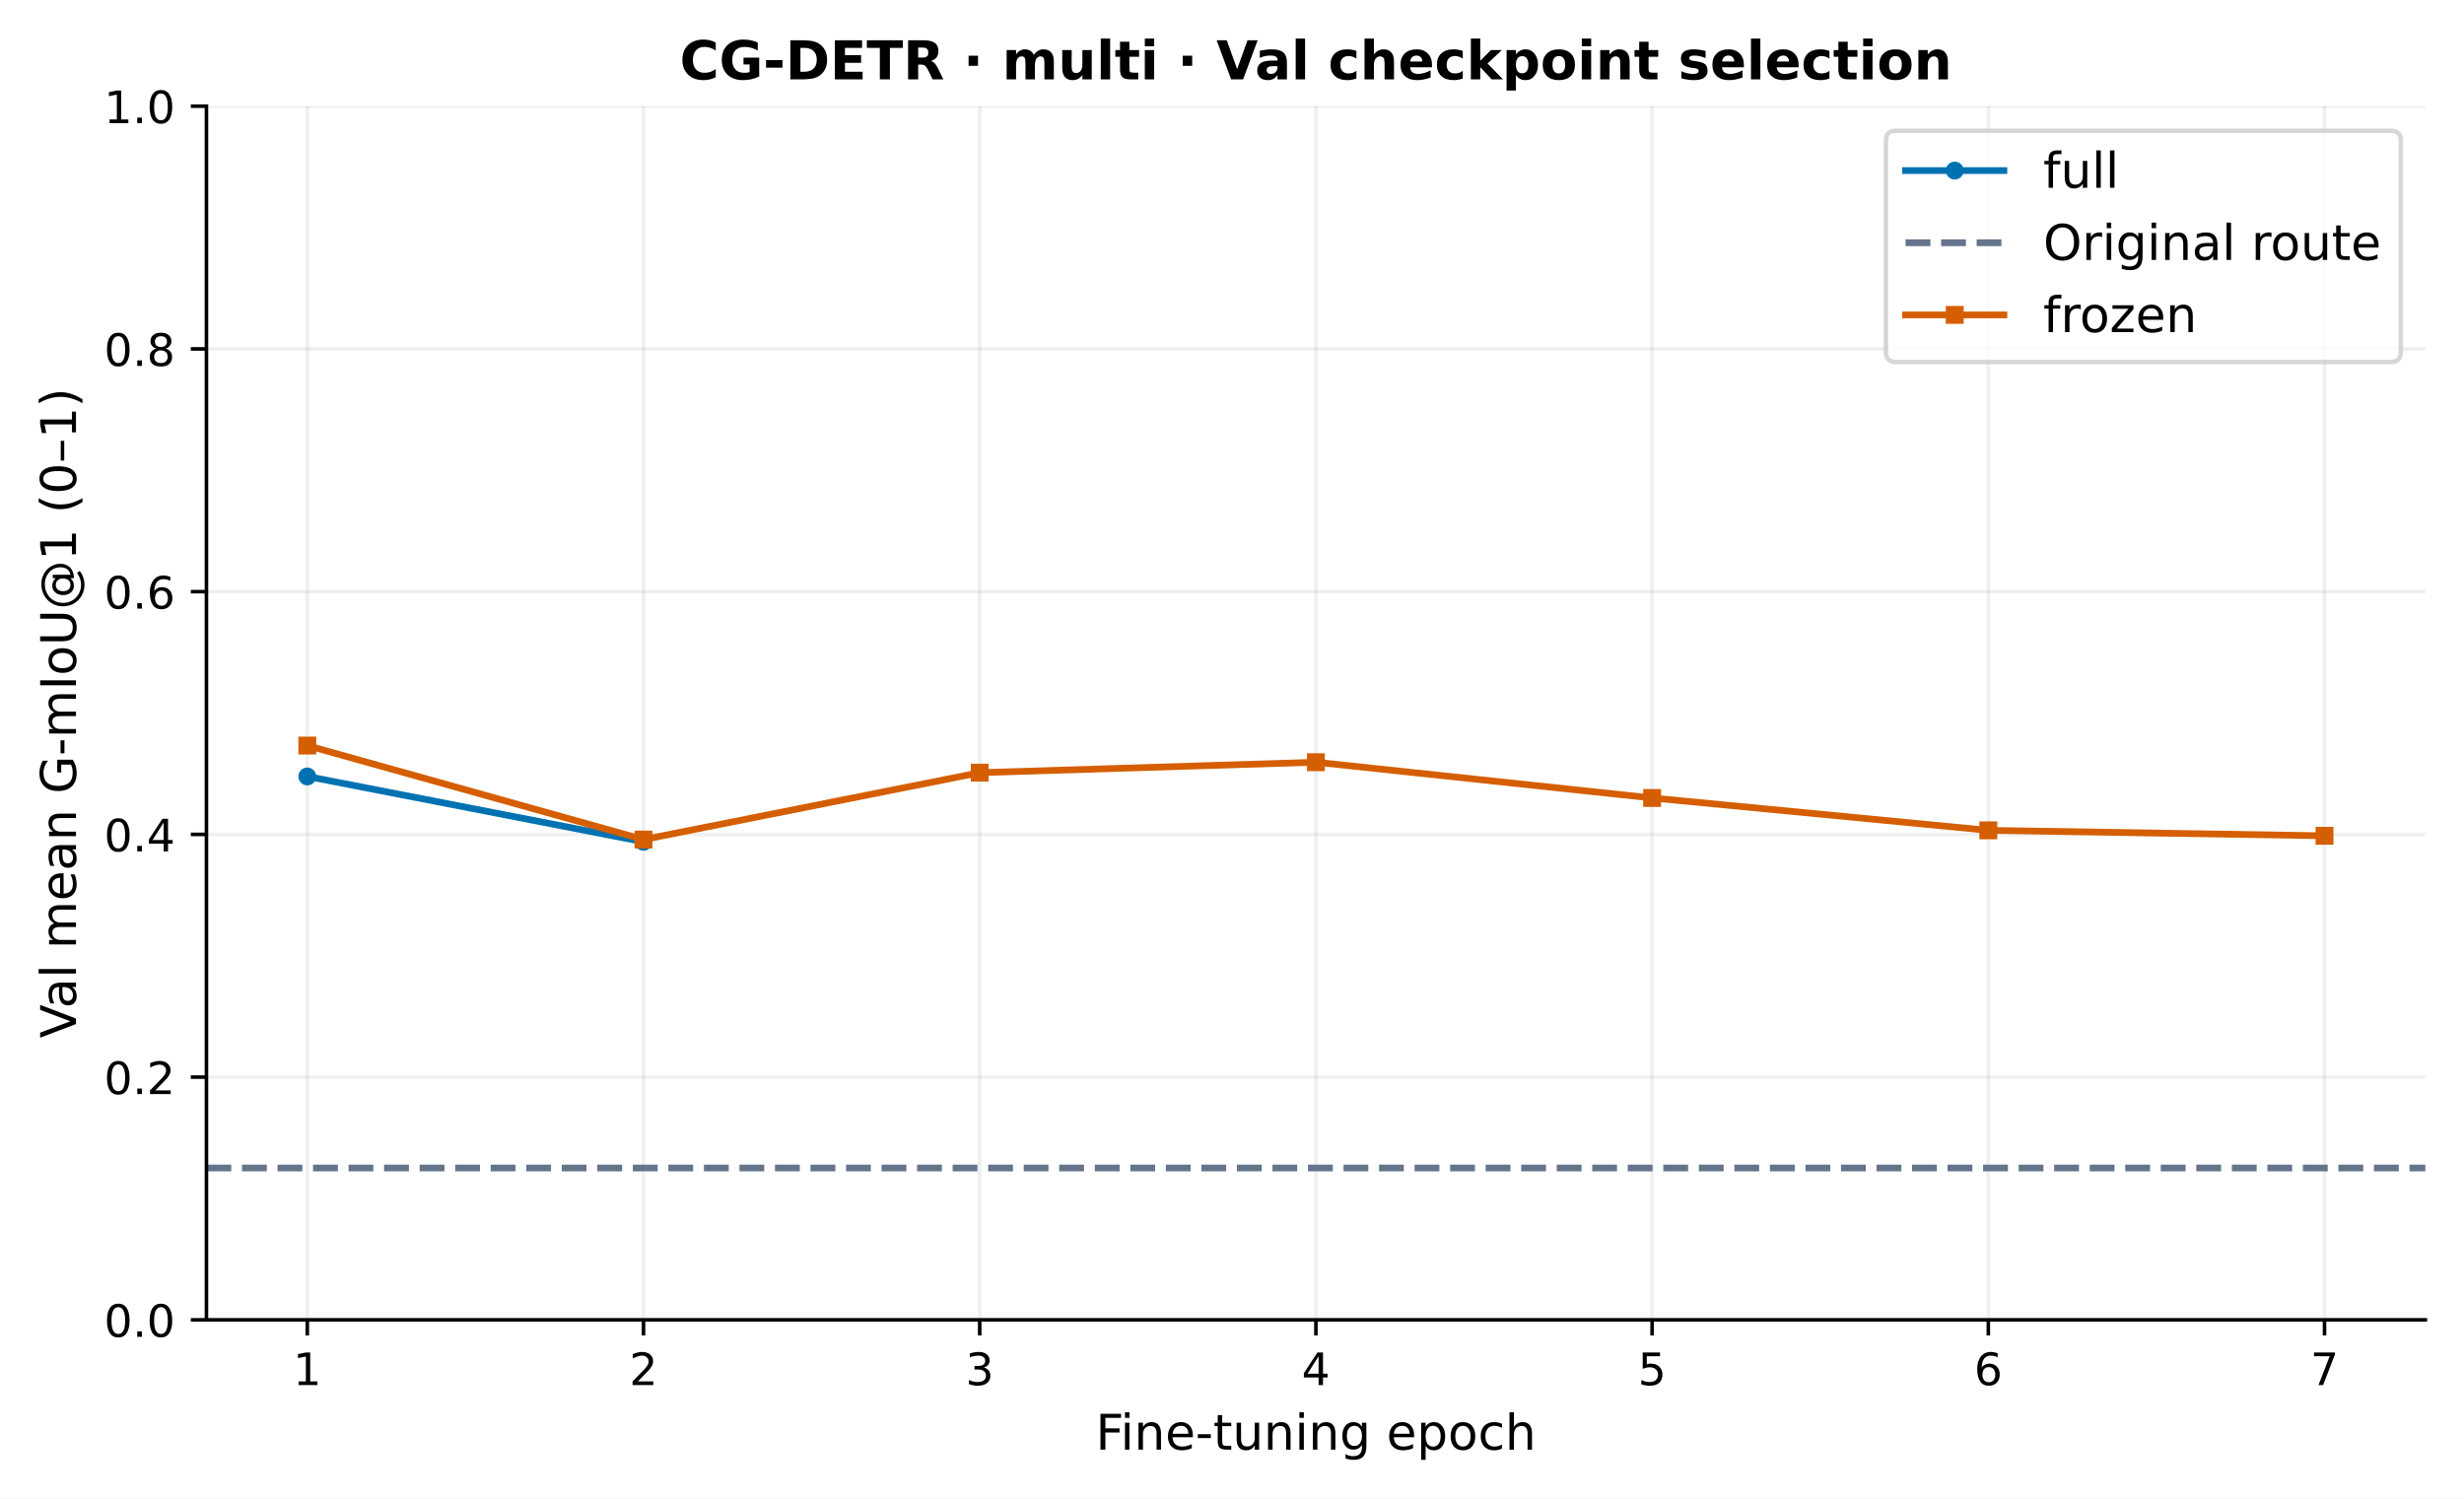
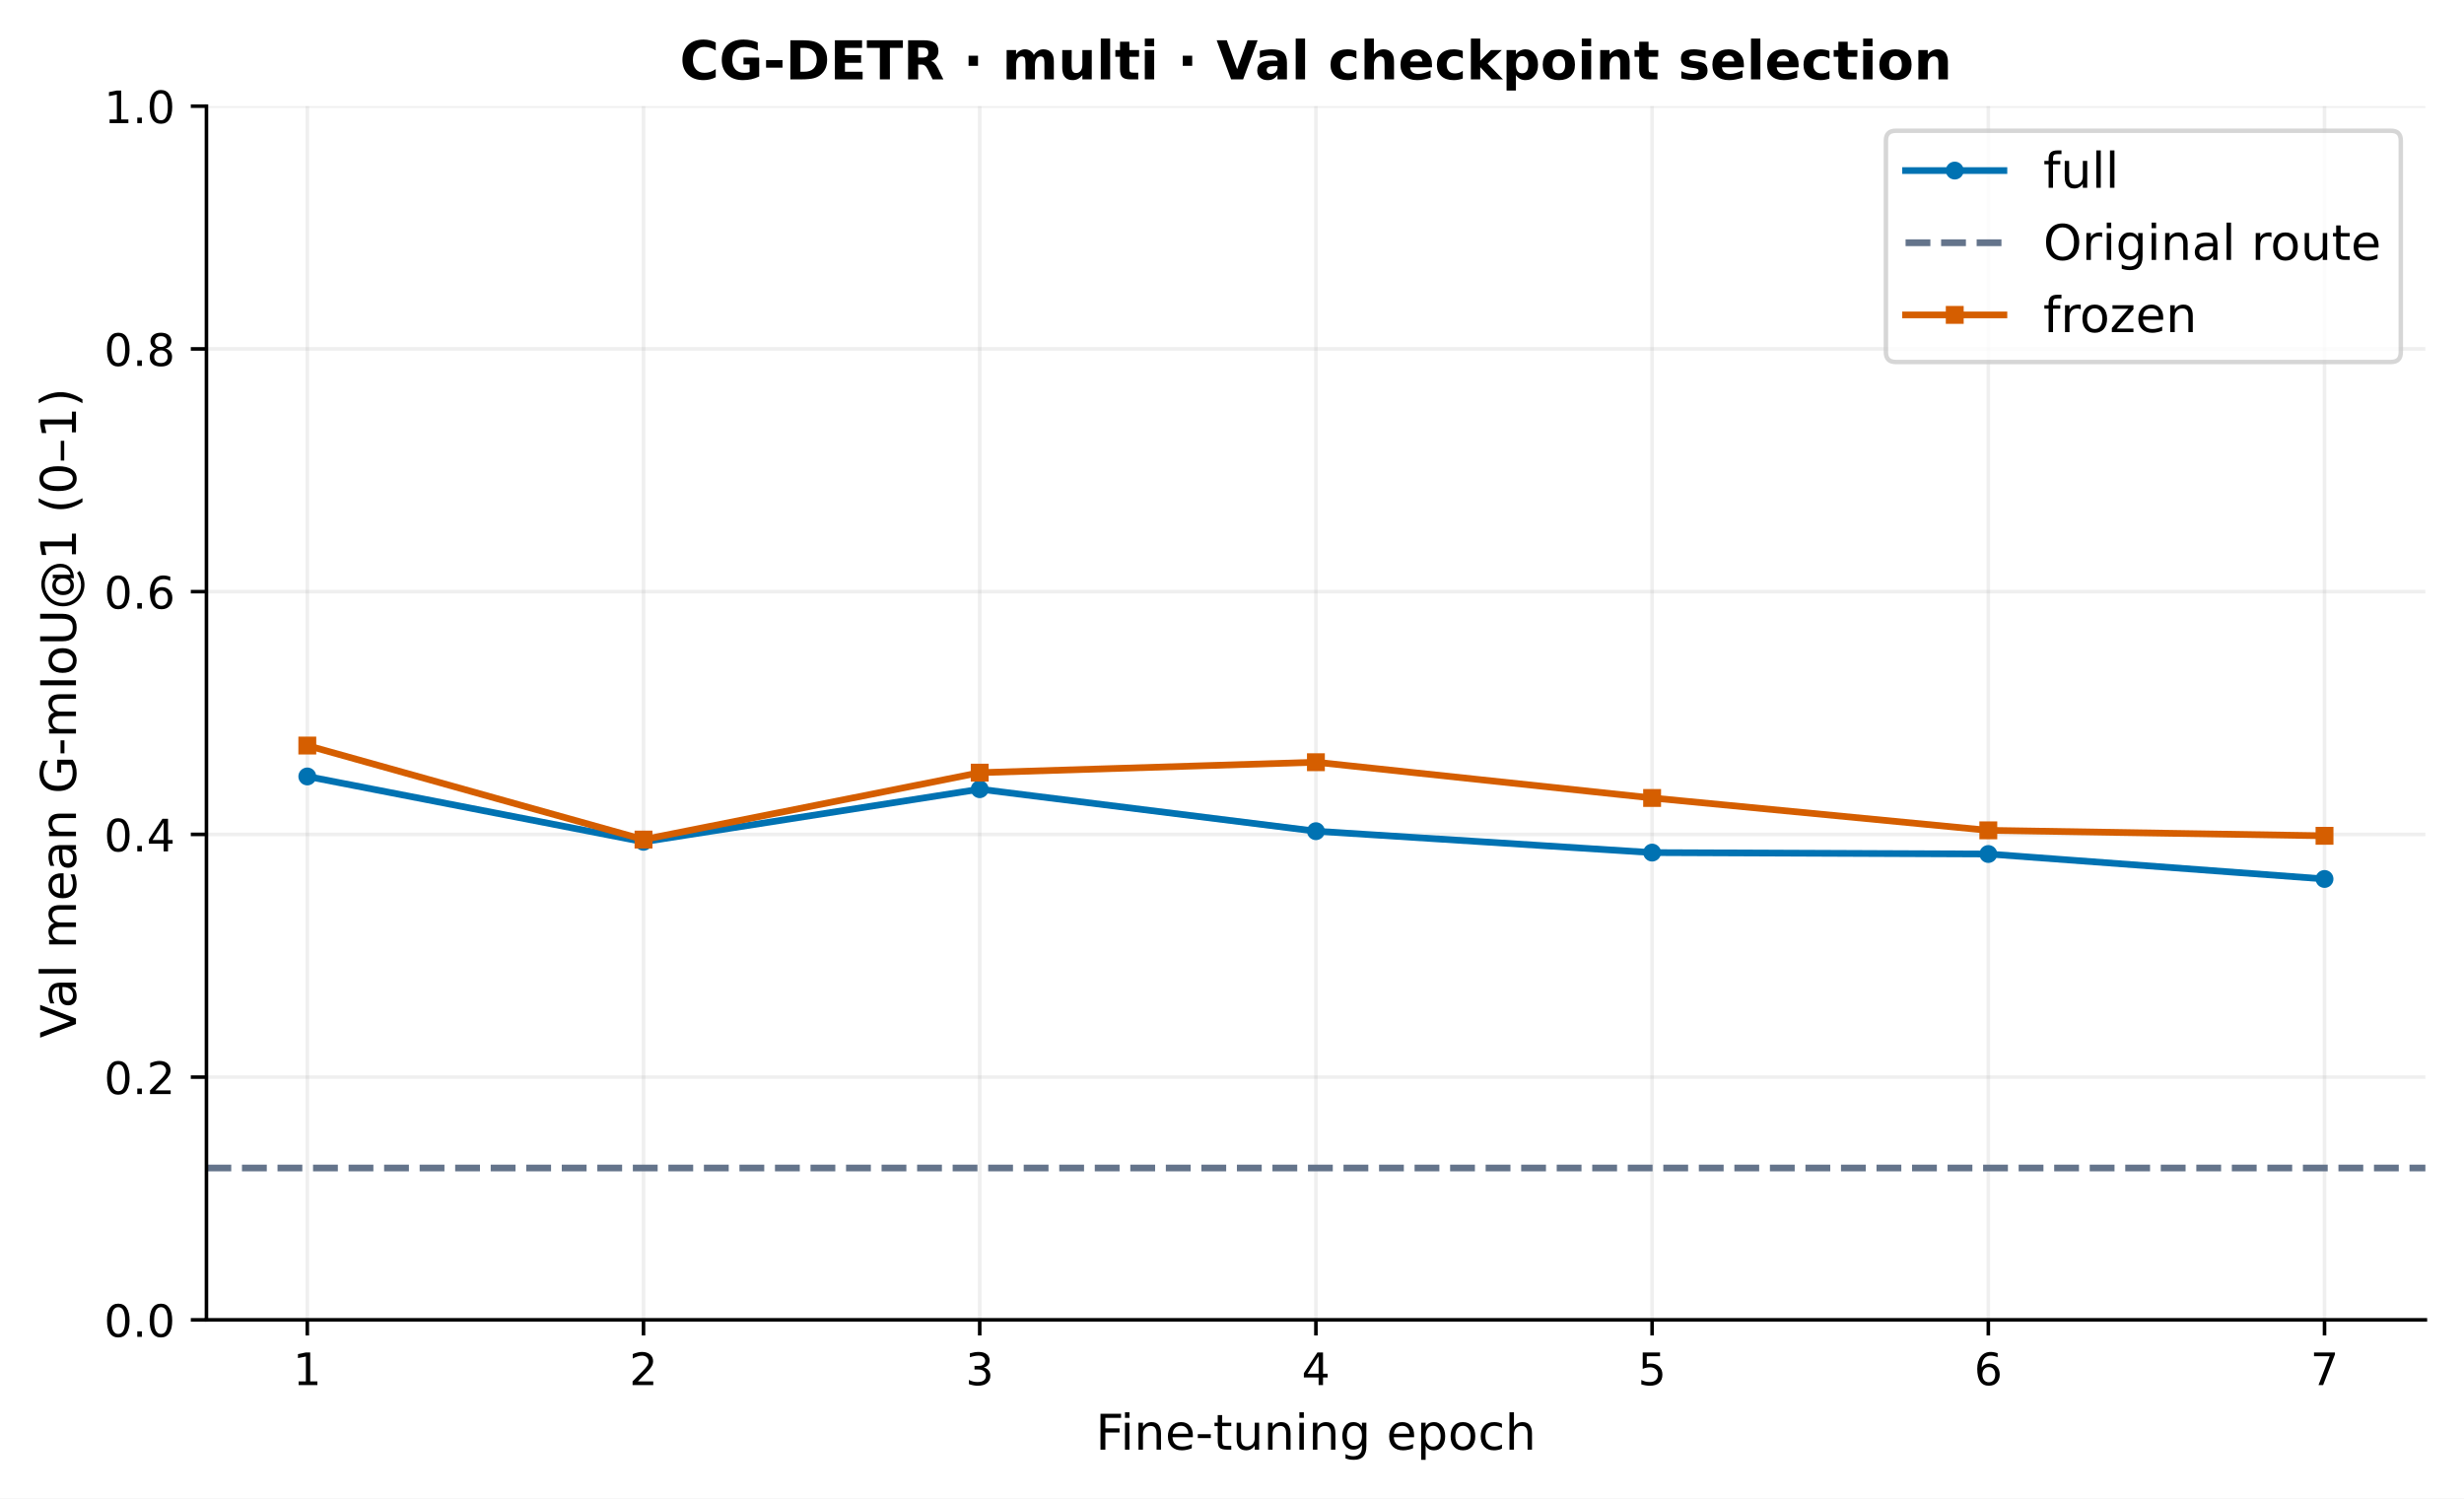
<svg xmlns="http://www.w3.org/2000/svg" xmlns:xlink="http://www.w3.org/1999/xlink" width="551.28pt" height="335.28pt" viewBox="0 0 551.28 335.28" version="1.1">
  <defs>
    <style type="text/css">*{stroke-linejoin: round; stroke-linecap: butt}</style>
  </defs>
  <g id="figure_1">
    <g id="patch_1">
      <path d="M 0 335.28 L 551.28 335.28 L 551.28 0 L 0 0 z " style="fill: #ffffff" />
    </g>
    <g id="axes_1">
      <g id="patch_2">
        <path d="M 46.189 295.315 L 542.64 295.315 L 542.64 23.758 L 46.189 23.758 z " style="fill: #ffffff" />
      </g>
      <g id="matplotlib.axis_1">
        <g id="xtick_1">
          <g id="line2d_1">
            <path d="M 68.755 295.315 L 68.755 23.758 " clip-path="url(#pabf38d872f)" style="fill: none; stroke: #b0b0b0; stroke-opacity: 0.2; stroke-width: 0.8; stroke-linecap: square" />
          </g>
          <g id="line2d_2">
            <defs>
              <path id="m5c35a6e163" d="M 0 0 L 0 3.5 " style="stroke: #000000; stroke-width: 0.8" />
            </defs>
            <g>
              <use xlink:href="#m5c35a6e163" x="68.755" y="295.315" style="stroke: #000000; stroke-width: 0.8" />
            </g>
          </g>
          <g id="text_1">
            <text style="font-size: 10px; font-family: 'DejaVu Sans'; text-anchor: middle" x="68.755" y="309.914" transform="rotate(-0 68.75499 309.9139)">1</text>
          </g>
        </g>
        <g id="xtick_2">
          <g id="line2d_3">
            <path d="M 143.975 295.315 L 143.975 23.758 " clip-path="url(#pabf38d872f)" style="fill: none; stroke: #b0b0b0; stroke-opacity: 0.2; stroke-width: 0.8; stroke-linecap: square" />
          </g>
          <g id="line2d_4">
            <g>
              <use xlink:href="#m5c35a6e163" x="143.975" y="295.315" style="stroke: #000000; stroke-width: 0.8" />
            </g>
          </g>
          <g id="text_2">
            <text style="font-size: 10px; font-family: 'DejaVu Sans'; text-anchor: middle" x="143.975" y="309.914" transform="rotate(-0 143.9748 309.9139)">2</text>
          </g>
        </g>
        <g id="xtick_3">
          <g id="line2d_5">
            <path d="M 219.195 295.315 L 219.195 23.758 " clip-path="url(#pabf38d872f)" style="fill: none; stroke: #b0b0b0; stroke-opacity: 0.2; stroke-width: 0.8; stroke-linecap: square" />
          </g>
          <g id="line2d_6">
            <g>
              <use xlink:href="#m5c35a6e163" x="219.195" y="295.315" style="stroke: #000000; stroke-width: 0.8" />
            </g>
          </g>
          <g id="text_3">
            <text style="font-size: 10px; font-family: 'DejaVu Sans'; text-anchor: middle" x="219.195" y="309.914" transform="rotate(-0 219.1945 309.9139)">3</text>
          </g>
        </g>
        <g id="xtick_4">
          <g id="line2d_7">
            <path d="M 294.414 295.315 L 294.414 23.758 " clip-path="url(#pabf38d872f)" style="fill: none; stroke: #b0b0b0; stroke-opacity: 0.2; stroke-width: 0.8; stroke-linecap: square" />
          </g>
          <g id="line2d_8">
            <g>
              <use xlink:href="#m5c35a6e163" x="294.414" y="295.315" style="stroke: #000000; stroke-width: 0.8" />
            </g>
          </g>
          <g id="text_4">
            <text style="font-size: 10px; font-family: 'DejaVu Sans'; text-anchor: middle" x="294.414" y="309.914" transform="rotate(-0 294.4143 309.9139)">4</text>
          </g>
        </g>
        <g id="xtick_5">
          <g id="line2d_9">
            <path d="M 369.634 295.315 L 369.634 23.758 " clip-path="url(#pabf38d872f)" style="fill: none; stroke: #b0b0b0; stroke-opacity: 0.2; stroke-width: 0.8; stroke-linecap: square" />
          </g>
          <g id="line2d_10">
            <g>
              <use xlink:href="#m5c35a6e163" x="369.634" y="295.315" style="stroke: #000000; stroke-width: 0.8" />
            </g>
          </g>
          <g id="text_5">
            <text style="font-size: 10px; font-family: 'DejaVu Sans'; text-anchor: middle" x="369.634" y="309.914" transform="rotate(-0 369.6341 309.9139)">5</text>
          </g>
        </g>
        <g id="xtick_6">
          <g id="line2d_11">
            <path d="M 444.854 295.315 L 444.854 23.758 " clip-path="url(#pabf38d872f)" style="fill: none; stroke: #b0b0b0; stroke-opacity: 0.2; stroke-width: 0.8; stroke-linecap: square" />
          </g>
          <g id="line2d_12">
            <g>
              <use xlink:href="#m5c35a6e163" x="444.854" y="295.315" style="stroke: #000000; stroke-width: 0.8" />
            </g>
          </g>
          <g id="text_6">
            <text style="font-size: 10px; font-family: 'DejaVu Sans'; text-anchor: middle" x="444.854" y="309.914" transform="rotate(-0 444.8538 309.9139)">6</text>
          </g>
        </g>
        <g id="xtick_7">
          <g id="line2d_13">
            <path d="M 520.074 295.315 L 520.074 23.758 " clip-path="url(#pabf38d872f)" style="fill: none; stroke: #b0b0b0; stroke-opacity: 0.2; stroke-width: 0.8; stroke-linecap: square" />
          </g>
          <g id="line2d_14">
            <g>
              <use xlink:href="#m5c35a6e163" x="520.074" y="295.315" style="stroke: #000000; stroke-width: 0.8" />
            </g>
          </g>
          <g id="text_7">
            <text style="font-size: 10px; font-family: 'DejaVu Sans'; text-anchor: middle" x="520.074" y="309.914" transform="rotate(-0 520.0736 309.9139)">7</text>
          </g>
        </g>
        <g id="text_8">
          <text style="font-size: 11px; font-family: 'DejaVu Sans'; text-anchor: middle" x="294.414" y="324.352" transform="rotate(-0 294.4143 324.3519)">Fine-tuning epoch</text>
        </g>
      </g>
      <g id="matplotlib.axis_2">
        <g id="ytick_1">
          <g id="line2d_15">
            <path d="M 46.189 295.315 L 542.64 295.315 " clip-path="url(#pabf38d872f)" style="fill: none; stroke: #b0b0b0; stroke-opacity: 0.2; stroke-width: 0.8; stroke-linecap: square" />
          </g>
          <g id="line2d_16">
            <defs>
              <path id="m747b9bbe5d" d="M 0 0 L -3.5 0 " style="stroke: #000000; stroke-width: 0.8" />
            </defs>
            <g>
              <use xlink:href="#m747b9bbe5d" x="46.189" y="295.315" style="stroke: #000000; stroke-width: 0.8" />
            </g>
          </g>
          <g id="text_9">
            <text style="font-size: 10px; font-family: 'DejaVu Sans'; text-anchor: end" x="39.189" y="299.115" transform="rotate(-0 39.18906 299.1147)">0.0</text>
          </g>
        </g>
        <g id="ytick_2">
          <g id="line2d_17">
            <path d="M 46.189 241.004 L 542.64 241.004 " clip-path="url(#pabf38d872f)" style="fill: none; stroke: #b0b0b0; stroke-opacity: 0.2; stroke-width: 0.8; stroke-linecap: square" />
          </g>
          <g id="line2d_18">
            <g>
              <use xlink:href="#m747b9bbe5d" x="46.189" y="241.004" style="stroke: #000000; stroke-width: 0.8" />
            </g>
          </g>
          <g id="text_10">
            <text style="font-size: 10px; font-family: 'DejaVu Sans'; text-anchor: end" x="39.189" y="244.803" transform="rotate(-0 39.18906 244.8032)">0.2</text>
          </g>
        </g>
        <g id="ytick_3">
          <g id="line2d_19">
            <path d="M 46.189 186.693 L 542.64 186.693 " clip-path="url(#pabf38d872f)" style="fill: none; stroke: #b0b0b0; stroke-opacity: 0.2; stroke-width: 0.8; stroke-linecap: square" />
          </g>
          <g id="line2d_20">
            <g>
              <use xlink:href="#m747b9bbe5d" x="46.189" y="186.693" style="stroke: #000000; stroke-width: 0.8" />
            </g>
          </g>
          <g id="text_11">
            <text style="font-size: 10px; font-family: 'DejaVu Sans'; text-anchor: end" x="39.189" y="190.492" transform="rotate(-0 39.18906 190.4917)">0.4</text>
          </g>
        </g>
        <g id="ytick_4">
          <g id="line2d_21">
            <path d="M 46.189 132.381 L 542.64 132.381 " clip-path="url(#pabf38d872f)" style="fill: none; stroke: #b0b0b0; stroke-opacity: 0.2; stroke-width: 0.8; stroke-linecap: square" />
          </g>
          <g id="line2d_22">
            <g>
              <use xlink:href="#m747b9bbe5d" x="46.189" y="132.381" style="stroke: #000000; stroke-width: 0.8" />
            </g>
          </g>
          <g id="text_12">
            <text style="font-size: 10px; font-family: 'DejaVu Sans'; text-anchor: end" x="39.189" y="136.18" transform="rotate(-0 39.18906 136.1803)">0.6</text>
          </g>
        </g>
        <g id="ytick_5">
          <g id="line2d_23">
            <path d="M 46.189 78.07 L 542.64 78.07 " clip-path="url(#pabf38d872f)" style="fill: none; stroke: #b0b0b0; stroke-opacity: 0.2; stroke-width: 0.8; stroke-linecap: square" />
          </g>
          <g id="line2d_24">
            <g>
              <use xlink:href="#m747b9bbe5d" x="46.189" y="78.07" style="stroke: #000000; stroke-width: 0.8" />
            </g>
          </g>
          <g id="text_13">
            <text style="font-size: 10px; font-family: 'DejaVu Sans'; text-anchor: end" x="39.189" y="81.869" transform="rotate(-0 39.18906 81.86881)">0.8</text>
          </g>
        </g>
        <g id="ytick_6">
          <g id="line2d_25">
            <path d="M 46.189 23.758 L 542.64 23.758 " clip-path="url(#pabf38d872f)" style="fill: none; stroke: #b0b0b0; stroke-opacity: 0.2; stroke-width: 0.8; stroke-linecap: square" />
          </g>
          <g id="line2d_26">
            <g>
              <use xlink:href="#m747b9bbe5d" x="46.189" y="23.758" style="stroke: #000000; stroke-width: 0.8" />
            </g>
          </g>
          <g id="text_14">
            <text style="font-size: 10px; font-family: 'DejaVu Sans'; text-anchor: end" x="39.189" y="27.557" transform="rotate(-0 39.18906 27.55734)">1.0</text>
          </g>
        </g>
        <g id="text_15">
          <text style="font-size: 11px; font-family: 'DejaVu Sans'; text-anchor: middle" x="16.998" y="159.537" transform="rotate(-90 16.99828 159.5368)">Val mean G-mIoU@1 (0–1)</text>
        </g>
      </g>
      <g id="line2d_27">
-         <path d="M 68.755 173.73 L 143.975 188.349 " clip-path="url(#pabf38d872f)" style="fill: none; stroke: #0072b2; stroke-width: 1.5; stroke-linecap: square" />
+         <path d="M 68.755 173.73 L 143.975 188.349 L 219.195 176.582 L 294.414 185.977 L 369.634 190.766 L 444.854 191.083 L 520.074 196.668 " clip-path="url(#pabf38d872f)" style="fill: none; stroke: #0072b2; stroke-width: 1.5; stroke-linecap: square" />
        <defs>
          <path id="m69abdaa281" d="M 0 1.5 C 0.398 1.5 0.779 1.342 1.061 1.061 C 1.342 0.779 1.5 0.398 1.5 0 C 1.5 -0.398 1.342 -0.779 1.061 -1.061 C 0.779 -1.342 0.398 -1.5 0 -1.5 C -0.398 -1.5 -0.779 -1.342 -1.061 -1.061 C -1.342 -0.779 -1.5 -0.398 -1.5 0 C -1.5 0.398 -1.342 0.779 -1.061 1.061 C -0.779 1.342 -0.398 1.5 0 1.5 z " style="stroke: #0072b2" />
        </defs>
        <g clip-path="url(#pabf38d872f)">
          <use xlink:href="#m69abdaa281" x="68.755" y="173.73" style="fill: #0072b2; stroke: #0072b2" />
          <use xlink:href="#m69abdaa281" x="143.975" y="188.349" style="fill: #0072b2; stroke: #0072b2" />
+           <use xlink:href="#m69abdaa281" x="219.195" y="176.582" style="fill: #0072b2; stroke: #0072b2" />
+           <use xlink:href="#m69abdaa281" x="294.414" y="185.977" style="fill: #0072b2; stroke: #0072b2" />
+           <use xlink:href="#m69abdaa281" x="369.634" y="190.766" style="fill: #0072b2; stroke: #0072b2" />
+           <use xlink:href="#m69abdaa281" x="444.854" y="191.083" style="fill: #0072b2; stroke: #0072b2" />
+           <use xlink:href="#m69abdaa281" x="520.074" y="196.668" style="fill: #0072b2; stroke: #0072b2" />
        </g>
      </g>
      <g id="line2d_28">
        <path d="M 46.189 261.335 L 542.64 261.335 " clip-path="url(#pabf38d872f)" style="fill: none; stroke-dasharray: 5.55,2.4; stroke-dashoffset: 0; stroke: #64748b; stroke-width: 1.5" />
      </g>
      <g id="line2d_29">
        <path d="M 68.755 166.815 L 143.975 187.851 L 219.195 172.879 L 294.414 170.544 L 369.634 178.546 L 444.854 185.787 L 520.074 187.009 " clip-path="url(#pabf38d872f)" style="fill: none; stroke: #d55e00; stroke-width: 1.5; stroke-linecap: square" />
        <defs>
          <path id="m2ce831c64f" d="M -1.5 1.5 L 1.5 1.5 L 1.5 -1.5 L -1.5 -1.5 z " style="stroke: #d55e00; stroke-linejoin: miter" />
        </defs>
        <g clip-path="url(#pabf38d872f)">
          <use xlink:href="#m2ce831c64f" x="68.755" y="166.815" style="fill: #d55e00; stroke: #d55e00; stroke-linejoin: miter" />
          <use xlink:href="#m2ce831c64f" x="143.975" y="187.851" style="fill: #d55e00; stroke: #d55e00; stroke-linejoin: miter" />
          <use xlink:href="#m2ce831c64f" x="219.195" y="172.879" style="fill: #d55e00; stroke: #d55e00; stroke-linejoin: miter" />
          <use xlink:href="#m2ce831c64f" x="294.414" y="170.544" style="fill: #d55e00; stroke: #d55e00; stroke-linejoin: miter" />
          <use xlink:href="#m2ce831c64f" x="369.634" y="178.546" style="fill: #d55e00; stroke: #d55e00; stroke-linejoin: miter" />
          <use xlink:href="#m2ce831c64f" x="444.854" y="185.787" style="fill: #d55e00; stroke: #d55e00; stroke-linejoin: miter" />
          <use xlink:href="#m2ce831c64f" x="520.074" y="187.009" style="fill: #d55e00; stroke: #d55e00; stroke-linejoin: miter" />
        </g>
      </g>
      <g id="patch_3">
        <path d="M 46.189 295.315 L 46.189 23.758 " style="fill: none; stroke: #000000; stroke-width: 0.8; stroke-linejoin: miter; stroke-linecap: square" />
      </g>
      <g id="patch_4">
        <path d="M 46.189 295.315 L 542.64 295.315 " style="fill: none; stroke: #000000; stroke-width: 0.8; stroke-linejoin: miter; stroke-linecap: square" />
      </g>
      <g id="text_16">
        <text style="font-weight: 700; font-size: 12px; font-family: 'DejaVu Sans'; text-anchor: middle" x="294.414" y="17.758" transform="rotate(-0 294.4143 17.75812)">CG-DETR · multi · Val checkpoint selection</text>
      </g>
      <g id="legend_1">
        <g id="patch_5">
          <path d="M 424.142 80.996 L 534.94 80.996 Q 537.14 80.996 537.14 78.796 L 537.14 31.458 Q 537.14 29.258 534.94 29.258 L 424.142 29.258 Q 421.942 29.258 421.942 31.458 L 421.942 78.796 Q 421.942 80.996 424.142 80.996 z " style="fill: #ffffff; opacity: 0.8; stroke: #cccccc; stroke-linejoin: miter" />
        </g>
        <g id="line2d_30">
          <path d="M 426.342 38.166 L 437.342 38.166 L 448.342 38.166 " style="fill: none; stroke: #0072b2; stroke-width: 1.5; stroke-linecap: square" />
          <g>
            <use xlink:href="#m69abdaa281" x="437.342" y="38.166" style="fill: #0072b2; stroke: #0072b2" />
          </g>
        </g>
        <g id="text_17">
          <text style="font-size: 11px; font-family: 'DejaVu Sans'; text-anchor: start" x="457.142" y="42.016" transform="rotate(-0 457.142 42.01641)">full</text>
        </g>
        <g id="line2d_31">
          <path d="M 426.342 54.312 L 437.342 54.312 L 448.342 54.312 " style="fill: none; stroke-dasharray: 5.55,2.4; stroke-dashoffset: 0; stroke: #64748b; stroke-width: 1.5" />
        </g>
        <g id="text_18">
          <text style="font-size: 11px; font-family: 'DejaVu Sans'; text-anchor: start" x="457.142" y="58.162" transform="rotate(-0 457.142 58.16234)">Original route</text>
        </g>
        <g id="line2d_32">
          <path d="M 426.342 70.458 L 437.342 70.458 L 448.342 70.458 " style="fill: none; stroke: #d55e00; stroke-width: 1.5; stroke-linecap: square" />
          <g>
            <use xlink:href="#m2ce831c64f" x="437.342" y="70.458" style="fill: #d55e00; stroke: #d55e00; stroke-linejoin: miter" />
          </g>
        </g>
        <g id="text_19">
          <text style="font-size: 11px; font-family: 'DejaVu Sans'; text-anchor: start" x="457.142" y="74.308" transform="rotate(-0 457.142 74.30828)">frozen</text>
        </g>
      </g>
    </g>
  </g>
  <defs>
    <clipPath id="pabf38d872f">
      <rect x="46.189" y="23.758" width="496.45" height="271.557" />
    </clipPath>
  </defs>
</svg>
